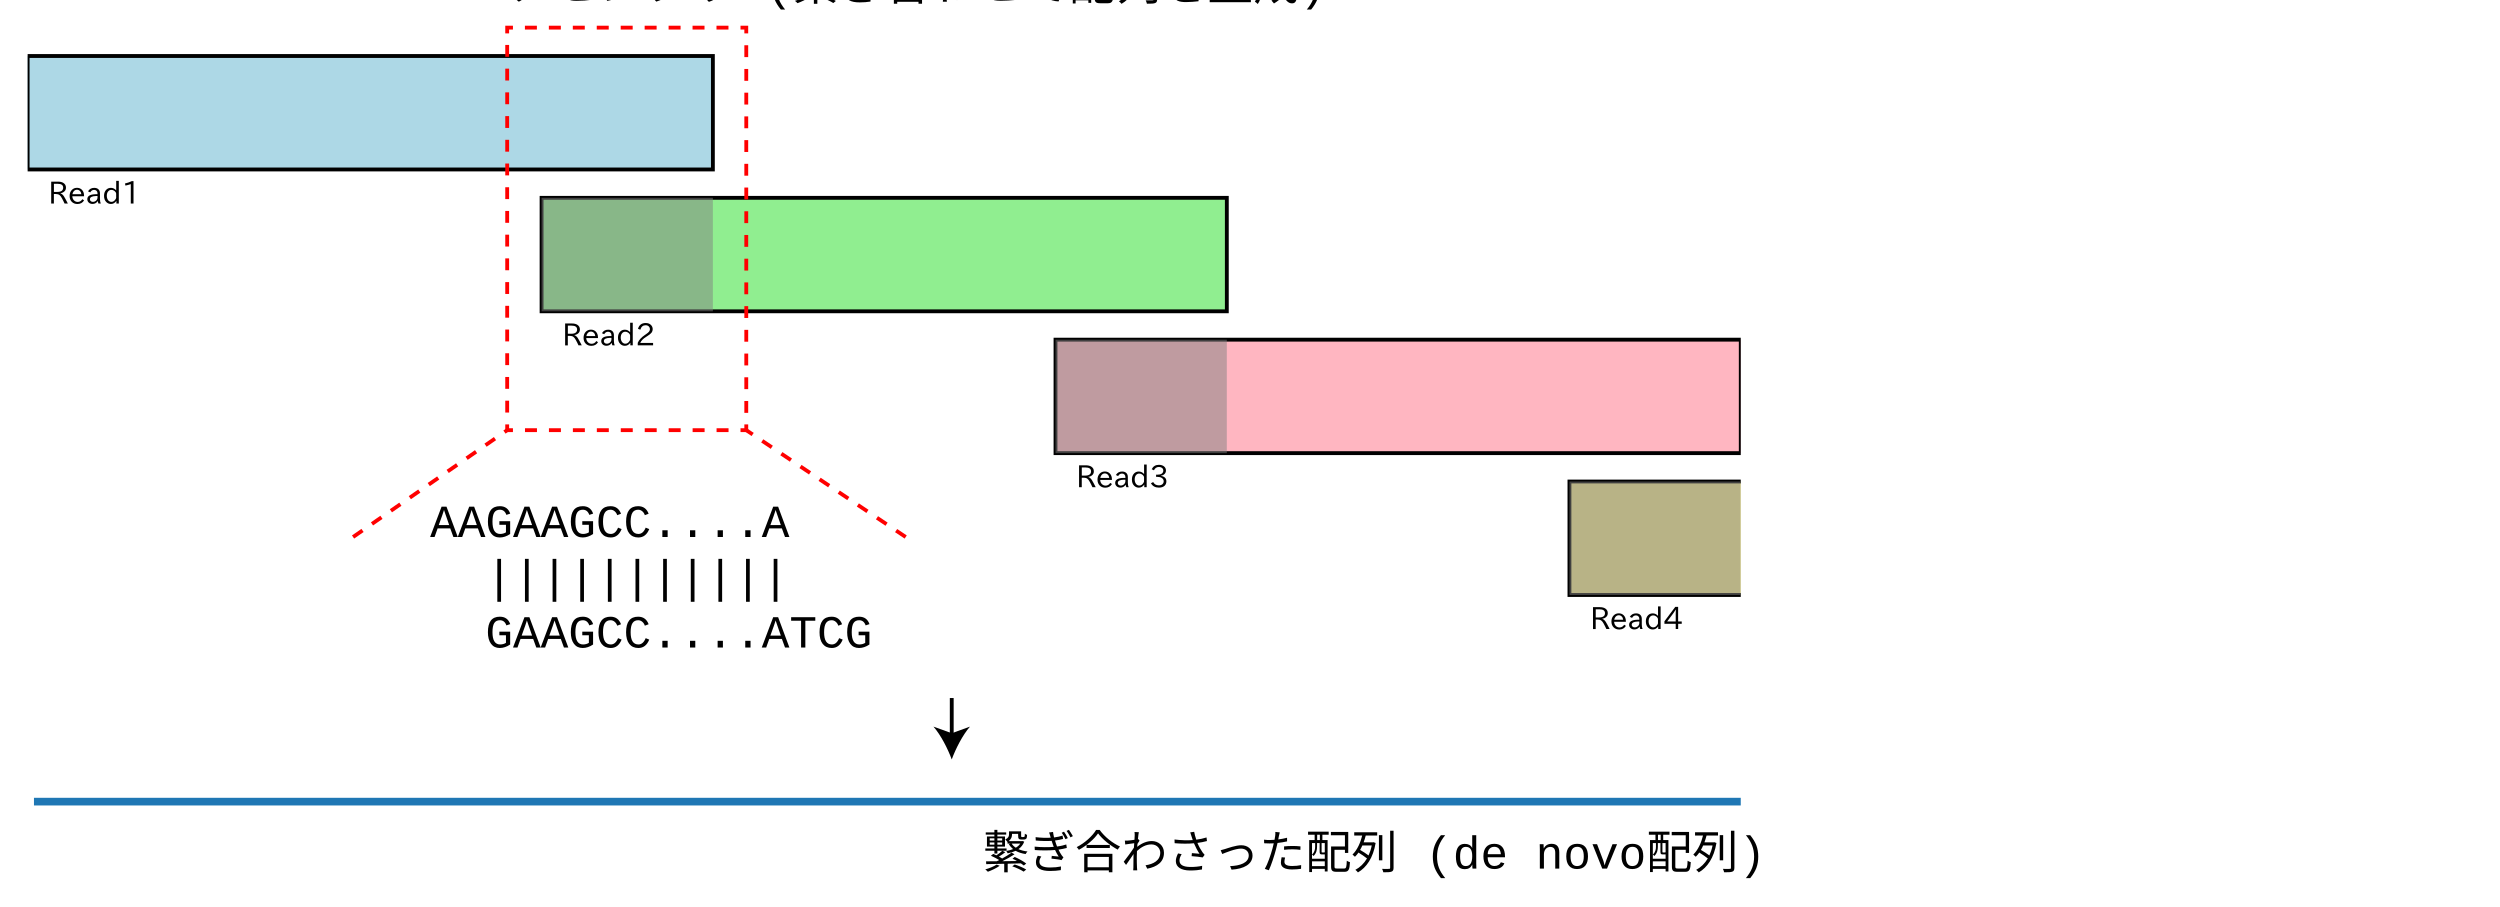
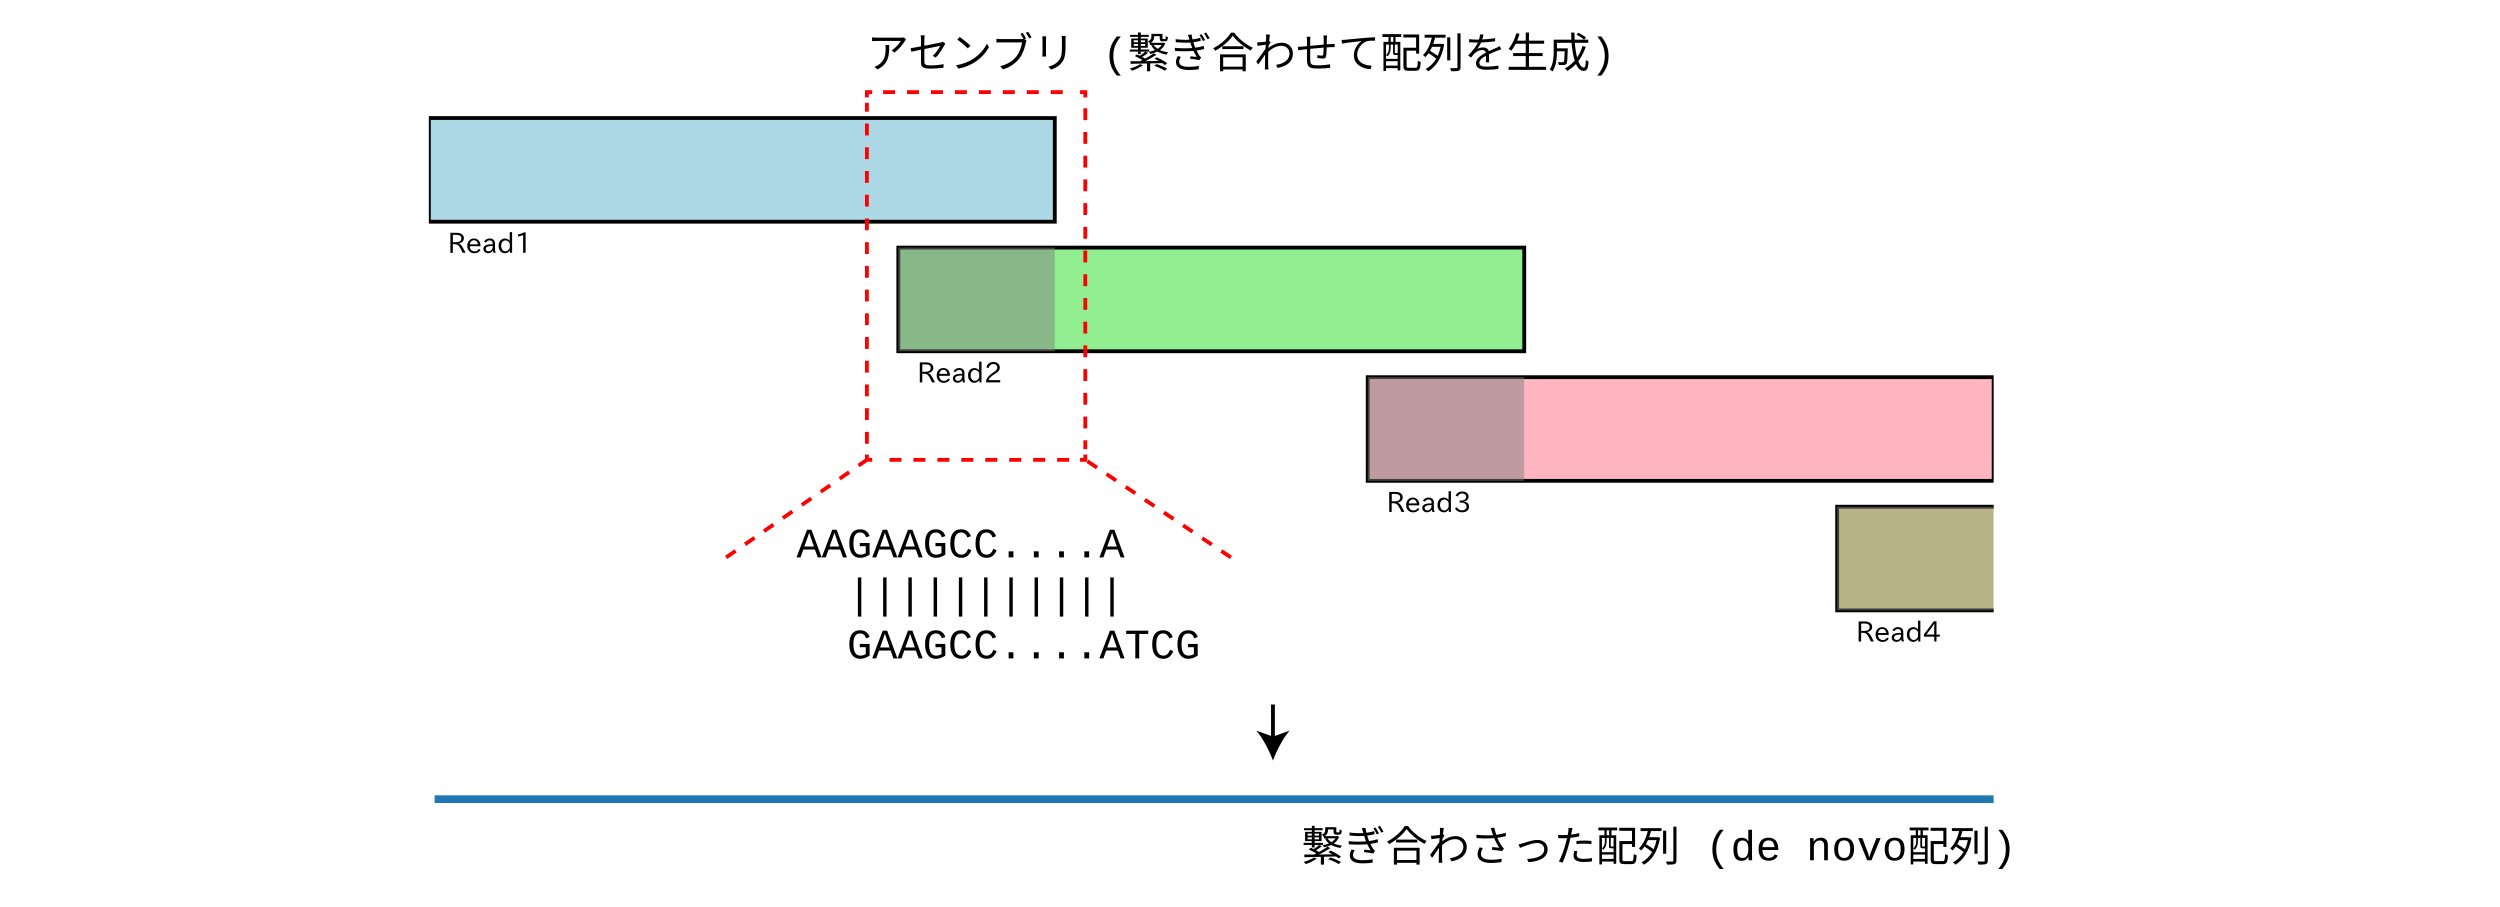
- <svg xmlns="http://www.w3.org/2000/svg" id="_レイヤー_1" data-name="レイヤー_1" version="1.1" viewBox="0 0 651.44 236.16">
+ <svg xmlns="http://www.w3.org/2000/svg" id="_レイヤー_1" version="1.1" viewBox="0 0 651.44 236.16">
  <defs>
    <style>
      .st0, .st1, .st2, .st3, .st4, .st5, .st6 {
        fill: none;
      }

      .st7 {
        fill: #add8e6;
      }

      .st7, .st8, .st9, .st10, .st6, .st11 {
        stroke: #000;
      }

-       .st12, .st13 {
-         font-size: 12px;
-       }
- 
-       .st12, .st14 {
-         font-family: CourierNewPSMT, 'Courier New';
-       }
- 
      .st8 {
        fill: #ffb6c1;
      }

      .st1 {
-         stroke-dasharray: 3.09 3.09;
-       }
- 
-       .st1, .st2, .st3, .st5 {
+         stroke-dasharray: 3.12 3.12;
+       }
+ 
+       .st1, .st2, .st4, .st5 {
        stroke: red;
      }

-       .st1, .st2, .st3, .st5, .st6 {
+       .st1, .st2, .st4, .st5, .st6 {
        stroke-miterlimit: 10;
      }

      .st2 {
        stroke-dasharray: 3;
      }

-       .st3 {
-         stroke-dasharray: 3.12 3.12;
-       }
- 
      .st9 {
        fill: khaki;
      }

-       .st4 {
+       .st12 {
+         font-family: KozGoPro-Regular-83pv-RKSJ-H, 'Kozuka Gothic Pro';
+       }
+ 
+       .st12, .st13 {
+         font-size: 10.96px;
+       }
+ 
+       .st12, .st13, .st14, .st15 {
+         isolation: isolate;
+       }
+ 
+       .st3 {
        stroke: #1f77b4;
        stroke-linejoin: round;
        stroke-width: 2px;
      }

-       .st15 {
+       .st13 {
+         font-family: CourierNewPSMT, 'Courier New';
+       }
+ 
+       .st16 {
        clip-path: url(#clippath-1);
      }

-       .st16 {
+       .st17 {
        clip-path: url(#clippath-3);
      }

-       .st17 {
+       .st18 {
        clip-path: url(#clippath-4);
      }

-       .st18 {
+       .st19 {
        clip-path: url(#clippath-2);
      }

-       .st19 {
+       .st20 {
        clip-path: url(#clippath-7);
      }

-       .st20 {
+       .st21 {
        clip-path: url(#clippath-6);
      }

-       .st21 {
+       .st22 {
        clip-path: url(#clippath-8);
      }

-       .st22 {
+       .st23 {
        clip-path: url(#clippath-5);
+       }
+ 
+       .st5 {
+         stroke-dasharray: 3.09 3.09;
      }

      .st10 {
        fill: #90ee90;
      }

-       .st23 {
+       .st15 {
        fill: gray;
-         isolation: isolate;
        opacity: .5;
      }

      .st24 {
        clip-path: url(#clippath);
      }

-       .st25 {
-         font-family: KozGoPr6N-Regular-83pv-RKSJ-H, 'Kozuka Gothic Pr6N';
-       }
- 
      .st11 {
        fill: #e6e6fa;
      }
    </style>
    <clipPath id="clippath">
-       <rect class="st0" x="7.2" y="7.2" width="446.4" height="221.76" />
+       <rect class="st0" x="111.75" y="24.01" width="407.74" height="202.56" />
    </clipPath>
    <clipPath id="clippath-1">
-       <rect class="st0" x="7.2" y="7.2" width="446.4" height="221.76" />
+       <rect class="st0" x="111.75" y="24.01" width="407.74" height="202.56" />
    </clipPath>
    <clipPath id="clippath-2">
-       <rect class="st0" x="7.2" y="7.2" width="446.4" height="221.76" />
+       <rect class="st0" x="111.75" y="24.01" width="407.74" height="202.56" />
    </clipPath>
    <clipPath id="clippath-3">
-       <rect class="st0" x="7.2" y="7.2" width="446.4" height="221.76" />
+       <rect class="st0" x="111.75" y="24.01" width="407.74" height="202.56" />
    </clipPath>
    <clipPath id="clippath-4">
-       <rect class="st0" x="7.2" y="7.2" width="446.4" height="221.76" />
+       <rect class="st0" x="111.75" y="24.01" width="407.74" height="202.56" />
    </clipPath>
    <clipPath id="clippath-5">
-       <rect class="st0" x="7.2" y="7.2" width="446.4" height="221.76" />
+       <rect class="st0" x="111.75" y="24.01" width="407.74" height="202.56" />
    </clipPath>
    <clipPath id="clippath-6">
-       <rect class="st0" x="7.2" y="7.2" width="446.4" height="221.76" />
+       <rect class="st0" x="111.75" y="24.01" width="407.74" height="202.56" />
    </clipPath>
    <clipPath id="clippath-7">
-       <rect class="st0" x="7.2" y="7.2" width="446.4" height="221.76" />
+       <rect class="st0" x="111.75" y="24.01" width="407.74" height="202.56" />
    </clipPath>
    <clipPath id="clippath-8">
-       <rect class="st0" x="7.2" y="7.2" width="446.4" height="221.76" />
+       <rect class="st0" x="111.75" y="24.01" width="407.74" height="202.56" />
    </clipPath>
  </defs>
  <g id="figure_1">
    <g id="axes_1">
      <g id="patch_2">
        <g class="st24">
-           <path class="st7" d="M7.2,44.16h178.56V14.59H7.2v29.57Z" />
+           <path class="st7" d="M111.75,57.77h163.1v-27.01H111.75v27.01Z" />
        </g>
      </g>
      <g id="patch_3">
-         <g class="st15">
-           <path class="st10" d="M141.12,81.12h178.56v-29.57h-178.56v29.57Z" />
+         <g class="st16">
+           <path class="st10" d="M234.08,91.53h163.1v-27.01h-163.1v27.01Z" />
        </g>
      </g>
      <g id="patch_4">
+         <g class="st19">
+           <path class="st15" d="M234.08,91.53h40.77v-27.01h-40.77v27.01Z" />
+         </g>
+       </g>
+       <g id="patch_5">
+         <g class="st17">
+           <path class="st8" d="M356.4,125.29h163.1v-27.01h-163.1v27.01Z" />
+         </g>
+       </g>
+       <g id="patch_6">
        <g class="st18">
-           <path class="st23" d="M141.12,81.12h44.64v-29.57h-44.64v29.57Z" />
-         </g>
-       </g>
-       <g id="patch_5">
-         <g class="st16">
-           <path class="st8" d="M275.04,118.08h178.56v-29.57h-178.56v29.57Z" />
-         </g>
-       </g>
-       <g id="patch_6">
-         <g class="st17">
-           <path class="st23" d="M275.04,118.08h44.64v-29.57h-44.64v29.57Z" />
+           <path class="st15" d="M356.4,125.29h40.77v-27.01h-40.77v27.01h0Z" />
        </g>
      </g>
      <g id="patch_7">
+         <g class="st23">
+           <path class="st9" d="M478.72,159.05h163.1v-27.01h-163.1v27.01h0Z" />
+         </g>
+       </g>
+       <g id="patch_8">
+         <g class="st21">
+           <path class="st15" d="M478.72,159.05h40.77v-27.01h-40.77v27.01h0Z" />
+         </g>
+       </g>
+       <g id="patch_9">
+         <g class="st20">
+           <path class="st11" d="M601.04,192.81h163.1v-27.01h-163.1v27.01Z" />
+         </g>
+       </g>
+       <g id="patch_10">
        <g class="st22">
-           <path class="st9" d="M408.96,155.04h178.56v-29.57h-178.56v29.57Z" />
-         </g>
-       </g>
-       <g id="patch_8">
-         <g class="st20">
-           <path class="st23" d="M408.96,155.04h44.64v-29.57h-44.64v29.57Z" />
-         </g>
-       </g>
-       <g id="patch_9">
-         <g class="st19">
-           <path class="st11" d="M542.88,192h178.56v-29.57h-178.56v29.57Z" />
-         </g>
-       </g>
-       <g id="patch_10">
-         <g class="st21">
-           <path class="st23" d="M542.88,192h44.64v-29.57h-44.64v29.57Z" />
+           <path class="st15" d="M601.04,192.81h40.77v-27.01h-40.77v27.01Z" />
        </g>
      </g>
      <g id="text_1">
        <g>
-           <path id="IPAexGothic-52" d="M17.67,53.03h-.85c-.21-.48-.45-.95-.71-1.42-.2-.37-.4-.63-.6-.78-.24-.18-.54-.27-.9-.27h-.57v2.48h-.7v-5.71h1.75c.59,0,1.05.11,1.4.32.46.28.7.69.7,1.25,0,.5-.21.88-.63,1.15-.23.16-.5.26-.82.3v.02c.35.12.65.38.91.77.22.35.57.98,1.03,1.9ZM14.04,50.01h.87c1.03,0,1.55-.37,1.55-1.11,0-.68-.49-1.01-1.47-1.01h-.94v2.13Z" />
-           <path id="IPAexGothic-65" d="M18.84,51.12c.02.46.17.82.43,1.09.27.27.6.41.98.41.51,0,.91-.24,1.21-.71l.45.3c-.38.63-.96.95-1.74.95-.59,0-1.08-.19-1.46-.57-.38-.38-.57-.89-.57-1.52,0-.67.2-1.2.6-1.6.36-.36.8-.53,1.33-.53.5,0,.92.17,1.26.5.38.38.57.9.57,1.54v.16h-3.07ZM21.2,50.61c-.04-.36-.17-.65-.38-.85-.21-.21-.47-.32-.76-.32-.34,0-.63.14-.87.43-.16.2-.27.44-.32.74h2.33Z" />
-           <path id="IPAexGothic-61" d="M26.26,53.03h-.6c-.09-.2-.15-.41-.18-.62h-.03c-.3.48-.75.73-1.35.73-.41,0-.75-.13-1.01-.39-.23-.23-.34-.51-.34-.84,0-.82.71-1.26,2.13-1.3h.53v-.22c0-.28-.08-.5-.24-.66-.17-.17-.38-.25-.64-.25-.45,0-.78.22-1.01.65l-.59-.27c.37-.61.91-.91,1.62-.91.49,0,.87.14,1.13.41.24.24.37.59.37,1.04v1.46c0,.5.07.89.21,1.17ZM25.42,51.08h-.44c-1.03.03-1.55.31-1.55.84,0,.19.06.34.18.46.15.15.35.22.59.22.34,0,.64-.12.89-.37.21-.22.32-.49.32-.8v-.35Z" />
-           <path id="IPAexGothic-64" d="M30.95,53.03h-.62v-.69c-.37.54-.85.81-1.42.81-.48,0-.88-.17-1.21-.5-.4-.39-.59-.93-.59-1.61s.19-1.2.57-1.59c.33-.34.74-.5,1.23-.5.53,0,.98.22,1.37.66v-2.48h.68v5.91ZM30.27,51.48v-.99c0-.26-.16-.52-.49-.76-.23-.17-.48-.25-.75-.25-.31,0-.57.11-.78.32-.28.28-.42.69-.42,1.21,0,.47.12.86.35,1.16.23.28.51.43.85.43.4,0,.73-.19,1.01-.58.16-.22.24-.39.24-.53Z" />
-           <path id="IPAexGothic-31" d="M34.78,53.03h-.7v-5.05c-.44.15-.9.28-1.39.38l-.13-.54c.7-.17,1.29-.38,1.78-.62h.45v5.83Z" />
+           <path id="IPAexGothic-52" d="M121.32,65.88h-.78c-.19-.44-.41-.87-.65-1.3-.18-.34-.37-.58-.55-.71-.22-.16-.49-.25-.82-.25h-.52v2.27h-.64v-5.22h1.6c.54,0,.96.1,1.28.29.42.26.64.63.64,1.14,0,.46-.19.8-.58,1.05-.21.15-.46.24-.75.27v.02c.32.11.59.35.83.7.2.32.52.9.94,1.74h0ZM118,63.12h.79c.94,0,1.42-.34,1.42-1.01,0-.62-.45-.92-1.34-.92h-.86v1.95h0Z" />
+           <path id="IPAexGothic-65" d="M122.39,64.13c.02.42.16.75.39,1,.25.25.55.37.9.37.47,0,.83-.22,1.11-.65l.41.27c-.35.58-.88.87-1.59.87-.54,0-.99-.17-1.33-.52-.35-.35-.52-.81-.52-1.39,0-.61.18-1.1.55-1.46.33-.33.73-.48,1.21-.48.46,0,.84.16,1.15.46.35.35.52.82.52,1.41v.15h-2.8v-.02ZM124.54,63.67c-.04-.33-.16-.59-.35-.78-.19-.19-.43-.29-.69-.29-.31,0-.58.13-.79.39-.15.18-.25.4-.29.68,0,0,2.13,0,2.13,0Z" />
+           <path id="IPAexGothic-61" d="M129.16,65.88h-.55c-.08-.18-.14-.37-.16-.57h-.03c-.27.44-.69.67-1.23.67-.37,0-.69-.12-.92-.36-.21-.21-.31-.47-.31-.77,0-.75.65-1.15,1.95-1.19h.48v-.2c0-.26-.07-.46-.22-.6-.16-.16-.35-.23-.58-.23-.41,0-.71.2-.92.59l-.54-.25c.34-.56.83-.83,1.48-.83.45,0,.79.13,1.03.37.22.22.34.54.34.95v1.33c0,.46.06.81.19,1.07ZM128.4,64.09h-.4c-.94.03-1.42.28-1.42.77,0,.17.05.31.16.42.14.14.32.2.54.2.31,0,.58-.11.81-.34.19-.2.29-.45.29-.73v-.32h0Z" />
+           <path id="IPAexGothic-64" d="M133.45,65.88h-.57v-.63c-.34.49-.78.74-1.3.74-.44,0-.8-.16-1.11-.46-.37-.36-.54-.85-.54-1.47s.17-1.1.52-1.45c.3-.31.68-.46,1.12-.46.48,0,.9.2,1.25.6v-2.27h.62v5.4h0ZM132.83,64.46v-.9c0-.24-.15-.47-.45-.69-.21-.16-.44-.23-.69-.23-.28,0-.52.1-.71.29-.26.26-.38.63-.38,1.11,0,.43.11.79.32,1.06.21.26.47.39.78.39.37,0,.67-.17.92-.53.15-.2.22-.36.22-.48h0Z" />
+           <path id="IPAexGothic-31" d="M136.95,65.88h-.64v-4.61c-.4.14-.82.26-1.27.35l-.12-.49c.64-.16,1.18-.35,1.63-.57h.41v5.33h0Z" />
        </g>
      </g>
      <g id="text_2">
        <g>
-           <path id="IPAexGothic-521" data-name="IPAexGothic-52" d="M151.59,89.99h-.85c-.21-.48-.45-.95-.71-1.42-.2-.37-.4-.63-.6-.78-.24-.18-.54-.27-.9-.27h-.57v2.48h-.7v-5.71h1.75c.59,0,1.05.11,1.4.32.46.28.7.69.7,1.25,0,.5-.21.88-.63,1.15-.23.16-.5.26-.82.3v.02c.35.12.65.38.91.77.22.35.57.98,1.03,1.9ZM147.96,86.97h.87c1.03,0,1.55-.37,1.55-1.11,0-.68-.49-1.01-1.47-1.01h-.94v2.13Z" />
-           <path id="IPAexGothic-651" data-name="IPAexGothic-65" d="M152.76,88.08c.02.46.17.82.43,1.09.27.27.6.41.98.41.51,0,.91-.24,1.21-.71l.45.3c-.38.63-.96.95-1.74.95-.59,0-1.08-.19-1.46-.57-.38-.38-.57-.89-.57-1.52,0-.67.2-1.2.6-1.6.36-.36.8-.53,1.33-.53.5,0,.92.17,1.26.5.38.38.57.9.57,1.54v.16h-3.07ZM155.12,87.57c-.04-.36-.17-.65-.38-.85-.21-.21-.47-.32-.76-.32-.34,0-.63.14-.87.43-.16.2-.27.44-.32.74h2.33Z" />
-           <path id="IPAexGothic-611" data-name="IPAexGothic-61" d="M160.18,89.99h-.6c-.09-.2-.15-.41-.18-.62h-.03c-.3.48-.75.73-1.35.73-.41,0-.75-.13-1.01-.39-.23-.23-.34-.51-.34-.84,0-.82.71-1.26,2.13-1.3h.53v-.22c0-.28-.08-.5-.24-.66-.17-.17-.38-.25-.64-.25-.45,0-.78.22-1.01.65l-.59-.27c.37-.61.91-.91,1.62-.91.49,0,.87.14,1.13.41.24.24.37.59.37,1.04v1.46c0,.5.07.89.21,1.17ZM159.34,88.04h-.44c-1.03.03-1.55.31-1.55.84,0,.19.06.34.18.46.15.15.35.22.59.22.34,0,.64-.12.89-.37.21-.22.32-.49.32-.8v-.35Z" />
-           <path id="IPAexGothic-641" data-name="IPAexGothic-64" d="M164.87,89.99h-.62v-.69c-.37.54-.85.81-1.42.81-.48,0-.88-.17-1.21-.5-.4-.39-.59-.93-.59-1.61s.19-1.2.57-1.59c.33-.34.74-.5,1.23-.5.53,0,.98.22,1.37.66v-2.48h.68v5.91ZM164.19,88.44v-.99c0-.26-.16-.52-.49-.76-.23-.17-.48-.25-.75-.25-.31,0-.57.11-.78.32-.28.28-.42.69-.42,1.21,0,.47.12.86.35,1.16.23.28.51.43.85.43.4,0,.73-.19,1.01-.58.16-.22.24-.39.24-.53Z" />
-           <path id="IPAexGothic-32" d="M170.19,89.99h-4.01v-.66c.31-.73.92-1.4,1.81-2.01l.22-.15c.46-.31.76-.56.9-.73.16-.21.25-.43.25-.67,0-.27-.1-.51-.29-.7-.21-.21-.49-.32-.84-.32-.69,0-1.15.39-1.37,1.16l-.62-.22c.3-1.02.97-1.52,2.02-1.52.57,0,1.03.17,1.37.51.3.31.45.68.45,1.11,0,.32-.1.62-.29.88-.18.25-.58.58-1.22.98l-.17.1c-.81.5-1.33,1.04-1.57,1.61h3.35v.63Z" />
+           <path id="IPAexGothic-521" d="M243.64,99.64h-.78c-.19-.44-.41-.87-.65-1.3-.18-.34-.37-.58-.55-.71-.22-.16-.49-.25-.82-.25h-.52v2.27h-.64v-5.22h1.6c.54,0,.96.1,1.28.29.42.26.64.63.64,1.14,0,.46-.19.8-.58,1.05-.21.15-.46.24-.75.27v.02c.32.11.59.35.83.7.2.32.52.9.94,1.74h0ZM240.32,96.88h.79c.94,0,1.42-.34,1.42-1.01,0-.62-.45-.92-1.34-.92h-.86v1.95h0Z" />
+           <path id="IPAexGothic-651" d="M244.71,97.89c.02.42.16.75.39,1,.25.25.55.37.9.37.47,0,.83-.22,1.11-.65l.41.27c-.35.58-.88.87-1.59.87-.54,0-.99-.17-1.33-.52s-.52-.81-.52-1.39c0-.61.18-1.1.55-1.46.33-.33.73-.48,1.21-.48.46,0,.84.16,1.15.46.35.35.52.82.52,1.41v.15h-2.8v-.02ZM246.86,97.42c-.04-.33-.16-.59-.35-.78-.19-.19-.43-.29-.69-.29-.31,0-.58.13-.79.39-.15.18-.25.4-.29.68h2.13Z" />
+           <path id="IPAexGothic-611" d="M251.49,99.64h-.55c-.08-.18-.14-.37-.16-.57h-.03c-.27.44-.69.67-1.23.67-.37,0-.69-.12-.92-.36-.21-.21-.31-.47-.31-.77,0-.75.65-1.15,1.95-1.19h.48v-.2c0-.26-.07-.46-.22-.6-.16-.16-.35-.23-.58-.23-.41,0-.71.2-.92.59l-.54-.25c.34-.56.83-.83,1.48-.83.45,0,.79.13,1.03.37.22.22.34.54.34.95v1.33c0,.46.06.81.19,1.07h0ZM250.72,97.85h-.4c-.94.03-1.42.28-1.42.77,0,.17.05.31.16.42.14.14.32.2.54.2.31,0,.58-.11.81-.34.19-.2.29-.45.29-.73v-.32h0Z" />
+           <path id="IPAexGothic-641" d="M255.77,99.64h-.57v-.63c-.34.49-.78.74-1.3.74-.44,0-.8-.16-1.11-.46-.37-.36-.54-.85-.54-1.47s.17-1.1.52-1.45c.3-.31.68-.46,1.12-.46.48,0,.9.2,1.25.6v-2.27h.62v5.4h0ZM255.15,98.22v-.9c0-.24-.15-.47-.45-.69-.21-.16-.44-.23-.69-.23-.28,0-.52.1-.71.29-.26.26-.38.63-.38,1.11,0,.43.11.79.32,1.06.21.26.47.39.78.39.37,0,.67-.17.92-.53.15-.2.22-.36.22-.48h0Z" />
+           <path id="IPAexGothic-32" d="M260.63,99.64h-3.66v-.6c.28-.67.84-1.28,1.65-1.84l.2-.14c.42-.28.69-.51.82-.67.15-.19.23-.39.23-.61,0-.25-.09-.47-.26-.64-.19-.19-.45-.29-.77-.29-.63,0-1.05.36-1.25,1.06l-.57-.2c.27-.93.89-1.39,1.85-1.39.52,0,.94.16,1.25.47.27.28.41.62.41,1.01,0,.29-.09.57-.26.8-.16.23-.53.53-1.11.9l-.16.09c-.74.46-1.21.95-1.43,1.47h3.06v.58h0Z" />
        </g>
      </g>
      <g id="text_3">
        <g>
-           <path id="IPAexGothic-522" data-name="IPAexGothic-52" d="M285.51,126.95h-.85c-.21-.48-.45-.95-.71-1.42-.2-.37-.4-.63-.6-.78-.24-.18-.54-.27-.9-.27h-.57v2.48h-.7v-5.71h1.75c.59,0,1.05.11,1.4.32.46.28.7.69.7,1.25,0,.5-.21.88-.63,1.15-.23.16-.5.26-.82.3v.02c.35.12.65.38.91.77.22.35.57.98,1.03,1.9ZM281.88,123.93h.87c1.03,0,1.55-.37,1.55-1.11,0-.68-.49-1.01-1.47-1.01h-.94v2.13Z" />
-           <path id="IPAexGothic-652" data-name="IPAexGothic-65" d="M286.68,125.04c.02.46.17.82.43,1.09.27.27.6.41.98.41.51,0,.91-.24,1.21-.71l.45.3c-.38.63-.96.95-1.74.95-.59,0-1.08-.19-1.46-.57-.38-.38-.57-.89-.57-1.52,0-.67.2-1.2.6-1.6.36-.36.8-.53,1.33-.53.5,0,.92.17,1.26.5.38.38.57.9.57,1.54v.16h-3.07ZM289.04,124.53c-.04-.36-.17-.65-.38-.85-.21-.21-.47-.32-.76-.32-.34,0-.63.14-.87.43-.16.2-.27.44-.32.74h2.33Z" />
-           <path id="IPAexGothic-612" data-name="IPAexGothic-61" d="M294.1,126.95h-.6c-.09-.2-.15-.41-.18-.62h-.03c-.3.48-.75.73-1.35.73-.41,0-.75-.13-1.01-.39-.23-.23-.34-.51-.34-.84,0-.82.71-1.26,2.13-1.3h.53v-.22c0-.28-.08-.5-.24-.66-.17-.17-.38-.25-.64-.25-.45,0-.78.22-1.01.65l-.59-.27c.37-.61.91-.91,1.62-.91.49,0,.87.14,1.13.41.24.24.37.59.37,1.04v1.46c0,.5.07.89.21,1.17ZM293.26,125h-.44c-1.03.03-1.55.31-1.55.84,0,.19.06.34.18.46.15.15.35.22.59.22.34,0,.64-.12.89-.37.21-.22.32-.49.32-.8v-.35Z" />
-           <path id="IPAexGothic-642" data-name="IPAexGothic-64" d="M298.79,126.95h-.62v-.69c-.37.54-.85.81-1.42.81-.48,0-.88-.17-1.21-.5-.4-.39-.59-.93-.59-1.61s.19-1.2.57-1.59c.33-.34.74-.5,1.23-.5.53,0,.98.22,1.37.66v-2.48h.68v5.91ZM298.11,125.4v-.99c0-.26-.16-.52-.49-.76-.23-.17-.48-.25-.75-.25-.31,0-.57.11-.78.32-.28.28-.42.69-.42,1.21,0,.47.12.86.35,1.16.23.28.51.43.85.43.4,0,.73-.19,1.01-.58.16-.22.24-.39.24-.53Z" />
-           <path id="IPAexGothic-33" d="M302.52,124c.94.17,1.41.64,1.41,1.43,0,.47-.16.85-.47,1.15-.35.32-.84.48-1.48.48-.96,0-1.65-.38-2.07-1.14l.58-.31c.29.57.79.86,1.48.86.41,0,.72-.1.94-.31.21-.2.32-.45.32-.75,0-.36-.16-.64-.48-.86-.29-.2-.68-.29-1.15-.29h-.35v-.57h.37c.48,0,.84-.09,1.1-.27.27-.19.41-.45.41-.78,0-.35-.15-.62-.46-.79-.2-.12-.43-.17-.7-.17-.58,0-1.01.29-1.28.87l-.59-.28c.39-.77,1.01-1.15,1.88-1.15.55,0,.99.14,1.33.41.34.27.51.63.51,1.07,0,.42-.17.77-.5,1.03-.21.17-.48.28-.8.33v.03Z" />
+           <path id="IPAexGothic-522" d="M365.96,133.39h-.78c-.19-.44-.41-.87-.65-1.3-.18-.34-.37-.58-.55-.71-.22-.16-.49-.25-.82-.25h-.52v2.27h-.64v-5.22h1.6c.54,0,.96.1,1.28.29.42.26.64.63.64,1.14,0,.46-.19.8-.58,1.05-.21.15-.46.24-.75.27v.02c.32.11.59.35.83.7.2.32.52.9.94,1.74h0ZM362.65,130.64h.79c.94,0,1.42-.34,1.42-1.01,0-.62-.45-.92-1.34-.92h-.86v1.95h0Z" />
+           <path id="IPAexGothic-652" d="M367.03,131.65c.02.42.16.75.39,1,.25.25.55.37.9.37.47,0,.83-.22,1.11-.65l.41.27c-.35.58-.88.87-1.59.87-.54,0-.99-.17-1.33-.52s-.52-.81-.52-1.39c0-.61.18-1.1.55-1.46.33-.33.73-.48,1.21-.48.46,0,.84.16,1.15.46.35.35.52.82.52,1.41v.15h-2.8v-.02ZM369.19,131.18c-.04-.33-.16-.59-.35-.78-.19-.19-.43-.29-.69-.29-.31,0-.58.13-.79.39-.15.18-.25.4-.29.68h2.13Z" />
+           <path id="IPAexGothic-612" d="M373.81,133.39h-.55c-.08-.18-.14-.37-.16-.57h-.03c-.27.44-.69.67-1.23.67-.37,0-.69-.12-.92-.36-.21-.21-.31-.47-.31-.77,0-.75.65-1.15,1.95-1.19h.48v-.2c0-.26-.07-.46-.22-.6-.16-.16-.35-.23-.58-.23-.41,0-.71.2-.92.59l-.54-.25c.34-.56.83-.83,1.48-.83.45,0,.79.13,1.03.37.22.22.34.54.34.95v1.33c0,.46.06.81.19,1.07h0ZM373.04,131.61h-.4c-.94.03-1.42.28-1.42.77,0,.17.05.31.16.42.14.14.32.2.54.2.31,0,.58-.11.81-.34.19-.2.29-.45.29-.73v-.32h0Z" />
+           <path id="IPAexGothic-642" d="M378.09,133.39h-.57v-.63c-.34.49-.78.74-1.3.74-.44,0-.8-.16-1.11-.46-.37-.36-.54-.85-.54-1.47s.17-1.1.52-1.45c.3-.31.68-.46,1.12-.46.48,0,.9.2,1.25.6v-2.27h.62v5.4h0ZM377.47,131.98v-.9c0-.24-.15-.47-.45-.69-.21-.16-.44-.23-.69-.23-.28,0-.52.1-.71.29-.26.26-.38.63-.38,1.11,0,.43.11.79.32,1.06.21.26.47.39.78.39.37,0,.67-.17.92-.53.15-.2.22-.36.22-.48h0Z" />
+           <path id="IPAexGothic-33" d="M381.5,130.7c.86.16,1.29.58,1.29,1.31,0,.43-.15.78-.43,1.05-.32.29-.77.44-1.35.44-.88,0-1.51-.35-1.89-1.04l.53-.28c.26.52.72.79,1.35.79.37,0,.66-.09.86-.28.19-.18.29-.41.29-.69,0-.33-.15-.58-.44-.79-.26-.18-.62-.26-1.05-.26h-.32v-.52h.34c.44,0,.77-.08,1-.25.25-.17.37-.41.37-.71,0-.32-.14-.57-.42-.72-.18-.11-.39-.16-.64-.16-.53,0-.92.26-1.17.79l-.54-.26c.36-.7.92-1.05,1.72-1.05.5,0,.9.13,1.21.37.31.25.47.58.47.98s-.16.7-.46.94c-.19.16-.44.26-.73.3v.03h0Z" />
        </g>
      </g>
      <g id="text_4">
        <g>
-           <path id="IPAexGothic-523" data-name="IPAexGothic-52" d="M419.43,163.91h-.85c-.21-.48-.45-.95-.71-1.42-.2-.37-.4-.63-.6-.78-.24-.18-.54-.27-.9-.27h-.57v2.48h-.7v-5.71h1.75c.59,0,1.05.11,1.4.32.46.28.7.69.7,1.25,0,.5-.21.88-.63,1.15-.23.16-.5.26-.82.3v.02c.35.12.65.38.91.77.22.35.57.98,1.03,1.9ZM415.8,160.89h.87c1.03,0,1.55-.37,1.55-1.11,0-.68-.49-1.01-1.47-1.01h-.94v2.13Z" />
-           <path id="IPAexGothic-653" data-name="IPAexGothic-65" d="M420.6,162c.02.46.17.82.43,1.09.27.27.6.41.98.41.51,0,.91-.24,1.21-.71l.45.3c-.38.63-.96.95-1.74.95-.59,0-1.08-.19-1.46-.57-.38-.38-.57-.89-.57-1.52,0-.67.2-1.2.6-1.6.36-.36.8-.53,1.33-.53.5,0,.92.17,1.26.5.38.38.57.9.57,1.54v.16h-3.07ZM422.96,161.49c-.04-.36-.17-.65-.38-.85-.21-.21-.47-.32-.76-.32-.34,0-.63.14-.87.43-.16.2-.27.44-.32.74h2.33Z" />
-           <path id="IPAexGothic-613" data-name="IPAexGothic-61" d="M428.02,163.91h-.6c-.09-.2-.15-.41-.18-.62h-.03c-.3.48-.75.73-1.35.73-.41,0-.75-.13-1.01-.39-.23-.23-.34-.51-.34-.84,0-.82.71-1.26,2.13-1.3h.53v-.22c0-.28-.08-.5-.24-.66-.17-.17-.38-.25-.64-.25-.45,0-.78.22-1.01.65l-.59-.27c.37-.61.91-.91,1.62-.91.49,0,.87.14,1.13.41.24.24.37.59.37,1.04v1.46c0,.5.07.89.21,1.17ZM427.18,161.96h-.44c-1.03.03-1.55.31-1.55.84,0,.19.06.34.18.46.15.15.35.22.59.22.34,0,.64-.12.89-.37.21-.22.32-.49.32-.8v-.35Z" />
-           <path id="IPAexGothic-643" data-name="IPAexGothic-64" d="M432.71,163.91h-.62v-.69c-.37.54-.85.81-1.42.81-.48,0-.88-.17-1.21-.5-.4-.39-.59-.93-.59-1.61s.19-1.2.57-1.59c.33-.34.74-.5,1.23-.5.53,0,.98.22,1.37.66v-2.48h.68v5.91ZM432.03,162.36v-.99c0-.26-.16-.52-.49-.76-.23-.17-.48-.25-.75-.25-.31,0-.57.11-.78.32-.28.28-.42.69-.42,1.21,0,.47.12.86.35,1.16.23.28.51.43.85.43.4,0,.73-.19,1.01-.58.16-.22.24-.39.24-.53Z" />
-           <path id="IPAexGothic-34" d="M438.23,162.54h-.94v1.37h-.64v-1.37h-2.94v-.64l2.82-3.76h.75v3.8h.94v.59ZM436.68,158.85h-.02c-.23.38-.47.72-.69,1.03l-1.55,2.06h2.23v-1.89c0-.28.01-.68.04-1.21Z" />
-         </g>
-       </g>
-       <text class="st12" transform="translate(112.08 139.93)">
-         <tspan x="0" y="0">AAGAAGCC....A</tspan>
-         <tspan x="0" y="14.4" xml:space="preserve">  |||||||||||</tspan>
-         <tspan x="0" y="28.8" xml:space="preserve">  GAAGCC....ATCG</tspan>
-       </text>
+           <path id="IPAexGothic-523" d="M488.28,167.15h-.78c-.19-.44-.41-.87-.65-1.3-.18-.34-.37-.58-.55-.71-.22-.16-.49-.25-.82-.25h-.52v2.27h-.64v-5.22h1.6c.54,0,.96.1,1.28.29.42.26.64.63.64,1.14,0,.46-.19.8-.58,1.05-.21.15-.46.24-.75.27v.02c.32.11.59.35.83.7.2.32.52.9.94,1.74h0ZM484.97,164.4h.79c.94,0,1.42-.34,1.42-1.01,0-.62-.45-.92-1.34-.92h-.86v1.95h0Z" />
+           <path id="IPAexGothic-653" d="M489.35,165.41c.02.42.16.75.39,1,.25.25.55.37.9.37.47,0,.83-.22,1.11-.65l.41.27c-.35.58-.88.87-1.59.87-.54,0-.99-.17-1.33-.52s-.52-.81-.52-1.39c0-.61.18-1.1.55-1.46.33-.33.73-.48,1.21-.48.46,0,.84.16,1.15.46.35.35.52.82.52,1.41v.15h-2.8v-.02ZM491.51,164.94c-.04-.33-.16-.59-.35-.78-.19-.19-.43-.29-.69-.29-.31,0-.58.13-.79.39-.15.18-.25.4-.29.68h2.13Z" />
+           <path id="IPAexGothic-613" d="M496.13,167.15h-.55c-.08-.18-.14-.37-.16-.57h-.03c-.27.44-.69.67-1.23.67-.37,0-.69-.12-.92-.36-.21-.21-.31-.47-.31-.77,0-.75.65-1.15,1.95-1.19h.48v-.2c0-.26-.07-.46-.22-.6-.16-.16-.35-.23-.58-.23-.41,0-.71.2-.92.59l-.54-.25c.34-.56.83-.83,1.48-.83.45,0,.79.13,1.03.37.22.22.34.54.34.95v1.33c0,.46.06.81.19,1.07h0ZM495.36,165.37h-.4c-.94.03-1.42.28-1.42.77,0,.17.05.31.16.42.14.14.32.2.54.2.31,0,.58-.11.81-.34.19-.2.29-.45.29-.73v-.32h0Z" />
+           <path id="IPAexGothic-643" d="M500.41,167.15h-.57v-.63c-.34.49-.78.74-1.3.74-.44,0-.8-.16-1.11-.46-.37-.36-.54-.85-.54-1.47s.17-1.1.52-1.45c.3-.31.68-.46,1.12-.46.48,0,.9.2,1.25.6v-2.27h.62v5.4h0ZM499.79,165.74v-.9c0-.24-.15-.47-.45-.69-.21-.16-.44-.23-.69-.23-.28,0-.52.1-.71.29-.26.26-.38.63-.38,1.11,0,.43.11.79.32,1.06.21.26.47.39.78.39.37,0,.67-.17.92-.53.15-.2.22-.36.22-.48h0Z" />
+           <path id="IPAexGothic-34" d="M505.46,165.9h-.86v1.25h-.58v-1.25h-2.69v-.58l2.58-3.43h.69v3.47h.86v.54h0ZM504.04,162.53h-.02c-.21.35-.43.66-.63.94l-1.42,1.88h2.04v-1.73c0-.26,0-.62.04-1.11h0Z" />
+         </g>
+       </g>
+       <g class="st14">
+         <text class="st13" transform="translate(207.55 145.25)">
+           <tspan x="0" y="0">AAGAAGCC....A</tspan>
+         </text>
+         <text class="st13" transform="translate(207.55 158.4)">
+           <tspan x="0" y="0" xml:space="preserve">  |||||||||||</tspan>
+         </text>
+         <text class="st13" transform="translate(207.55 171.56)">
+           <tspan x="0" y="0" xml:space="preserve">  GAAGCC....ATCG</tspan>
+         </text>
+       </g>
      <g>
-         <polyline class="st5" points="194.46 110.59 194.46 112.09 192.96 112.09" />
-         <line class="st3" x1="189.84" y1="112.09" x2="135.22" y2="112.09" />
-         <polyline class="st5" points="133.66 112.09 132.16 112.09 132.16 110.59" />
-         <line class="st1" x1="132.16" y1="107.5" x2="132.16" y2="10.24" />
-         <polyline class="st5" points="132.16 8.7 132.16 7.2 133.66 7.2" />
-         <line class="st3" x1="136.78" y1="7.2" x2="191.4" y2="7.2" />
-         <polyline class="st5" points="192.96 7.2 194.46 7.2 194.46 8.7" />
-         <line class="st1" x1="194.46" y1="11.79" x2="194.46" y2="109.05" />
-       </g>
-       <line class="st2" x1="92" y1="139.93" x2="132.16" y2="112.09" />
-       <line class="st2" x1="236" y1="139.93" x2="194.46" y2="112.09" />
+         <polyline class="st4" points="282.8 118.45 282.8 119.82 281.43 119.82" />
+         <line class="st1" x1="278.58" y1="119.82" x2="228.69" y2="119.82" />
+         <polyline class="st4" points="227.26 119.82 225.89 119.82 225.89 118.45" />
+         <line class="st5" x1="225.89" y1="115.63" x2="225.89" y2="26.79" />
+         <polyline class="st4" points="225.89 25.39 225.89 24.01 227.26 24.01" />
+         <line class="st1" x1="230.11" y1="24.01" x2="280" y2="24.01" />
+         <polyline class="st4" points="281.43 24.01 282.8 24.01 282.8 25.39" />
+         <line class="st5" x1="282.8" y1="28.21" x2="282.8" y2="117.04" />
+       </g>
+       <line class="st2" x1="189.21" y1="145.25" x2="225.89" y2="119.82" />
+       <line class="st2" x1="320.74" y1="145.25" x2="282.8" y2="119.82" />
      <g>
-         <line x1="248" y1="181.89" x2="248" y2="197.89" />
-         <g>
-           <line class="st6" x1="248" y1="181.89" x2="248" y2="191.85" />
-           <path d="M248,197.89c-1.05-2.84-2.85-6.36-4.76-8.55l4.76,1.72,4.75-1.72c-1.9,2.18-3.7,5.71-4.75,8.55Z" />
-         </g>
-       </g>
-       <path class="st4" d="M8.85,208.89h444.75" />
-       <text class="st13" transform="translate(256.16 226.33)">
-         <tspan class="st25" x="0" y="0">繋ぎ合わさった配列</tspan>
-         <tspan class="st14" x="108" y="0" xml:space="preserve"> (de novo</tspan>
-         <tspan class="st25" x="172.81" y="0">配列</tspan>
-         <tspan class="st14" x="196.81" y="0">)</tspan>
-       </text>
+         <line class="st0" x1="331.7" y1="183.58" x2="331.7" y2="198.19" />
+         <g>
+           <line class="st6" x1="331.7" y1="183.58" x2="331.7" y2="192.67" />
+           <path d="M331.7,198.19c-.96-2.59-2.6-5.81-4.35-7.81l4.35,1.57,4.34-1.57c-1.74,1.99-3.38,5.22-4.34,7.81Z" />
+         </g>
+       </g>
+       <path class="st3" d="M113.26,208.24h406.23" />
+       <g class="st14">
+         <text class="st12" transform="translate(339.15 224.41)">
+           <tspan x="0" y="0">繋ぎ合わさった配列</tspan>
+         </text>
+         <text class="st13" transform="translate(437.8 224.17)">
+           <tspan x="0" y="0" xml:space="preserve"> (de novo</tspan>
+         </text>
+         <text class="st12" transform="translate(497 224.41)">
+           <tspan x="0" y="0">配列</tspan>
+         </text>
+         <text class="st13" transform="translate(518.92 224.17)">
+           <tspan x="0" y="0">)</tspan>
+         </text>
+       </g>
    </g>
  </g>
-   <text class="st13" transform="translate(132.16)">
-     <tspan class="st25" x="0" y="0">アセンブリ</tspan>
-     <tspan class="st14" x="60" y="0" xml:space="preserve"> (</tspan>
-     <tspan class="st25" x="74.4" y="0">繋ぎ合わせて配列を生成</tspan>
-     <tspan class="st14" x="206.4" y="0">)</tspan>
-   </text>
+   <g class="st14">
+     <text class="st12" transform="translate(225.89 17.68)">
+       <tspan x="0" y="0">アセンブリ</tspan>
+     </text>
+     <text class="st13" transform="translate(280.7 17.44)">
+       <tspan x="0" y="0" xml:space="preserve"> (</tspan>
+     </text>
+     <text class="st12" transform="translate(293.85 17.68)">
+       <tspan x="0" y="0">繋ぎ合わせて配列を生成</tspan>
+     </text>
+     <text class="st13" transform="translate(414.42 17.44)">
+       <tspan x="0" y="0">)</tspan>
+     </text>
+   </g>
</svg>
